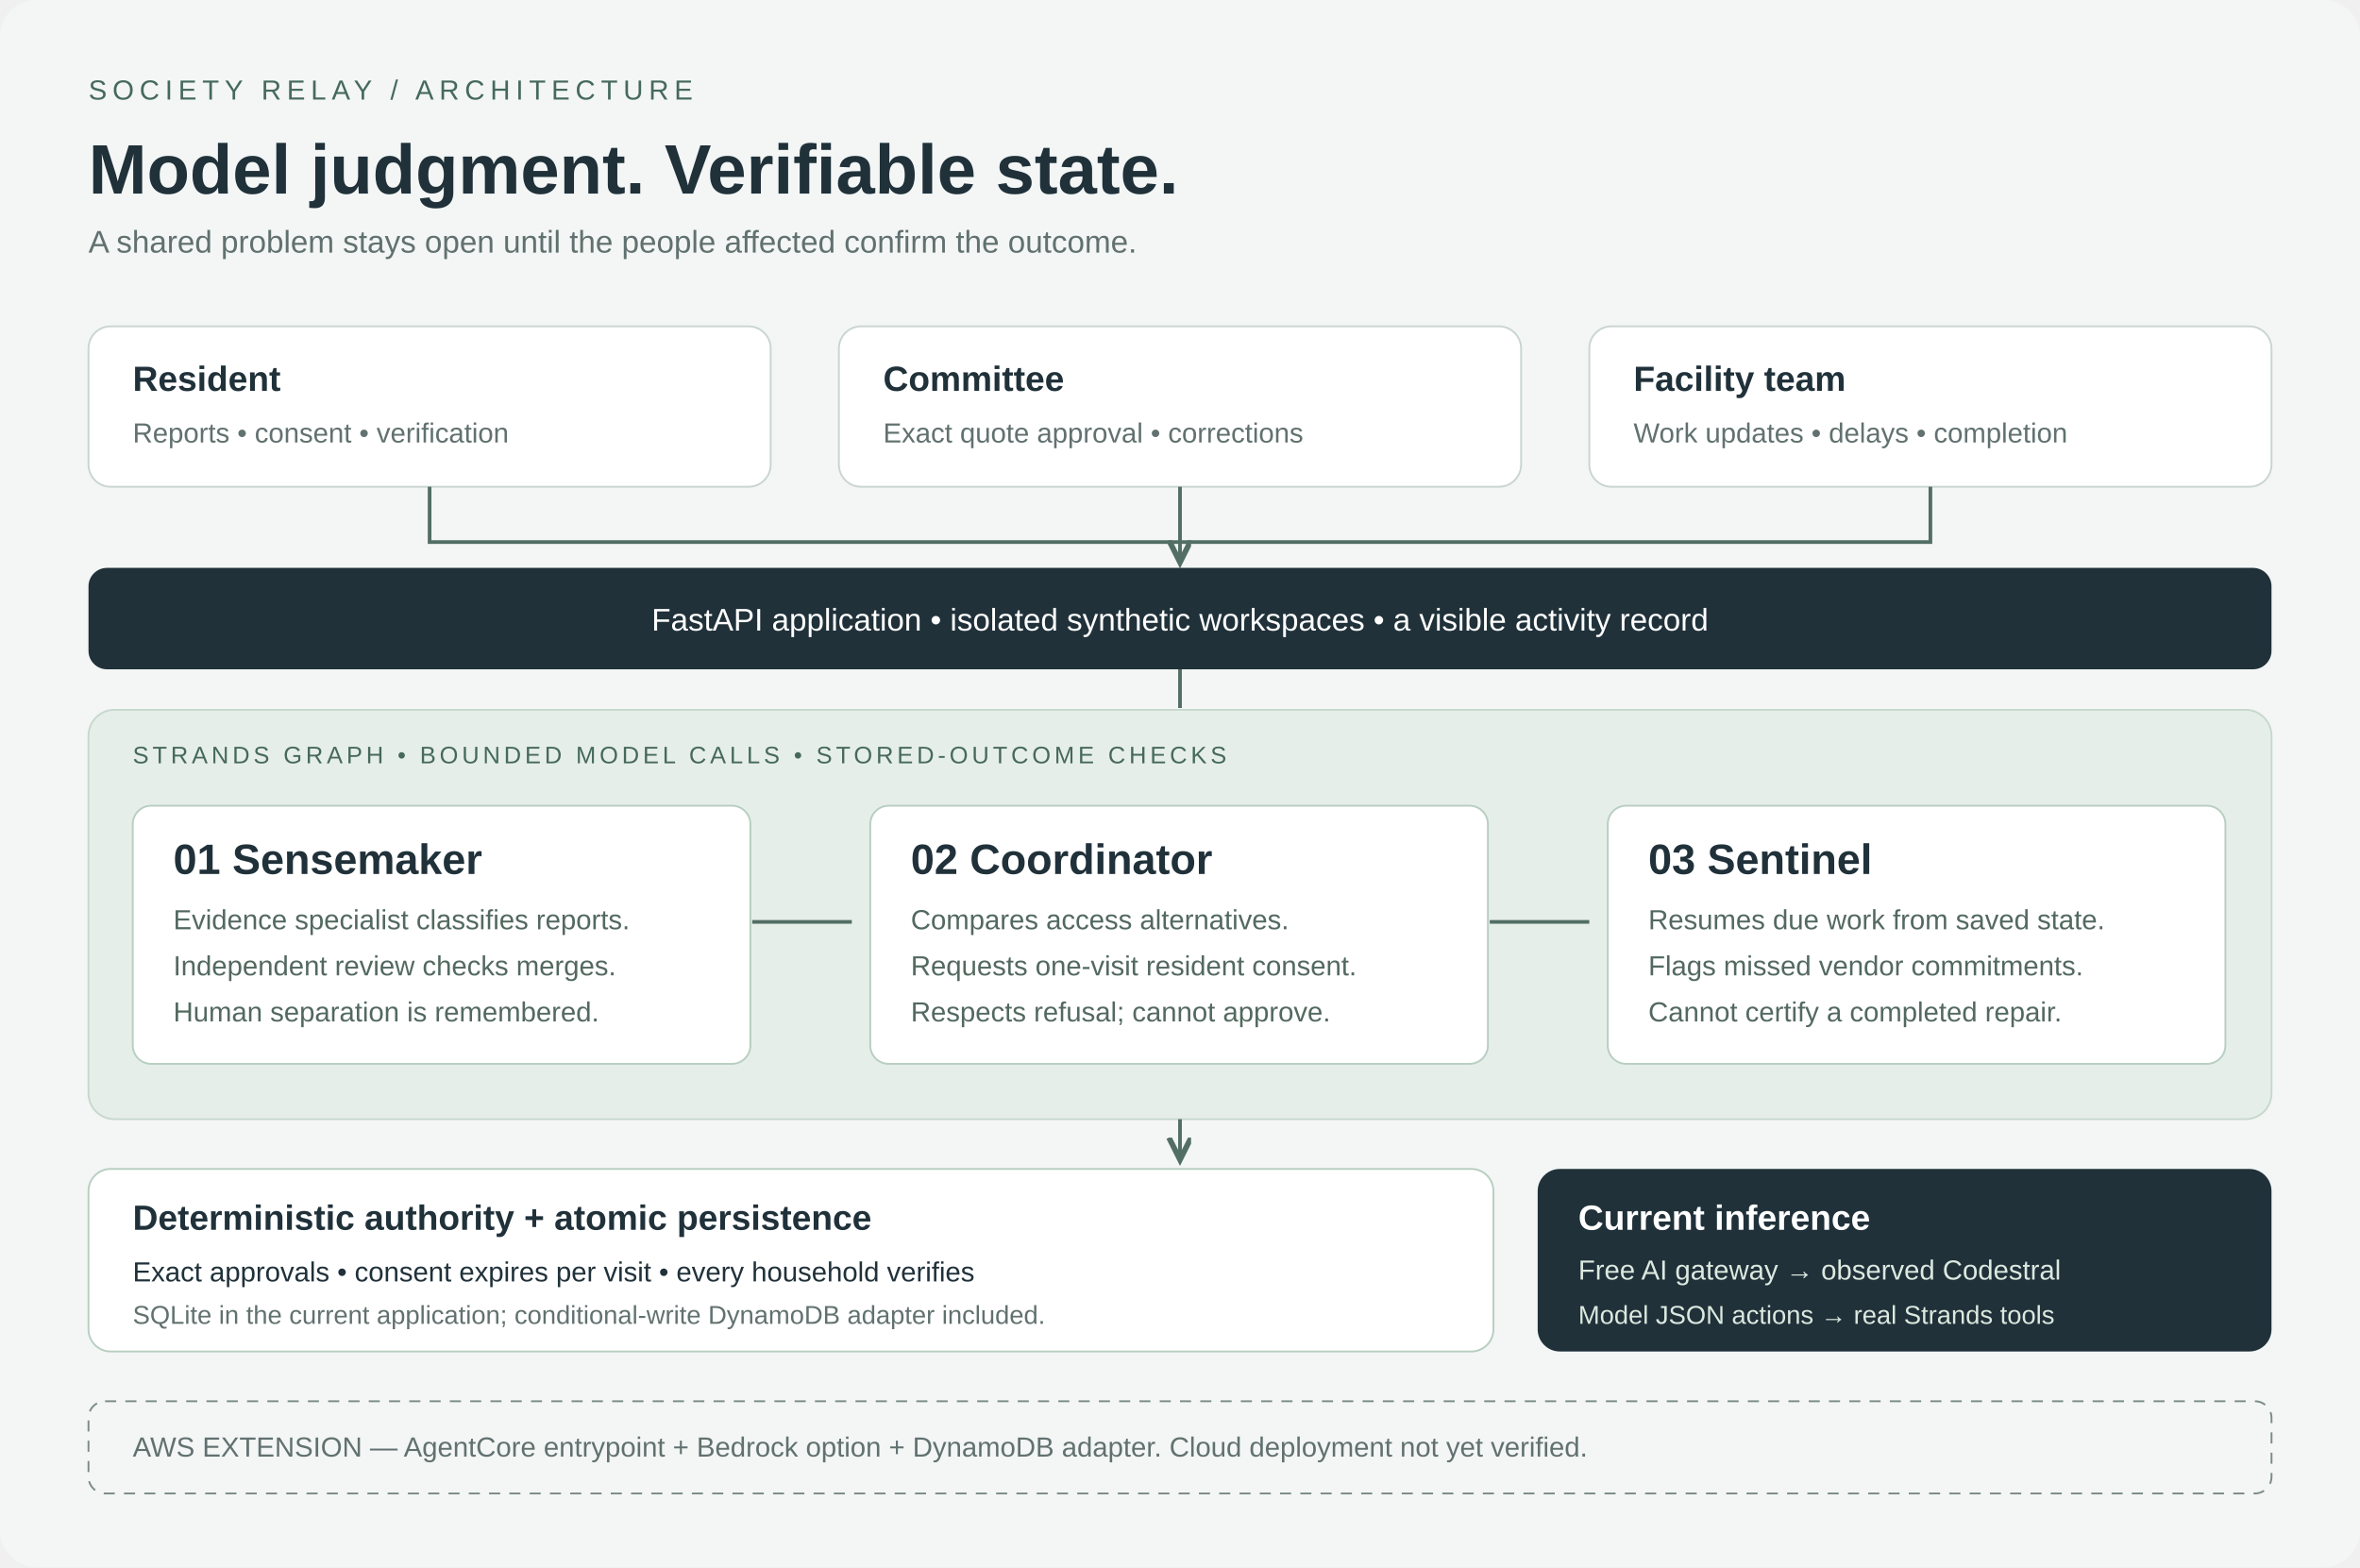
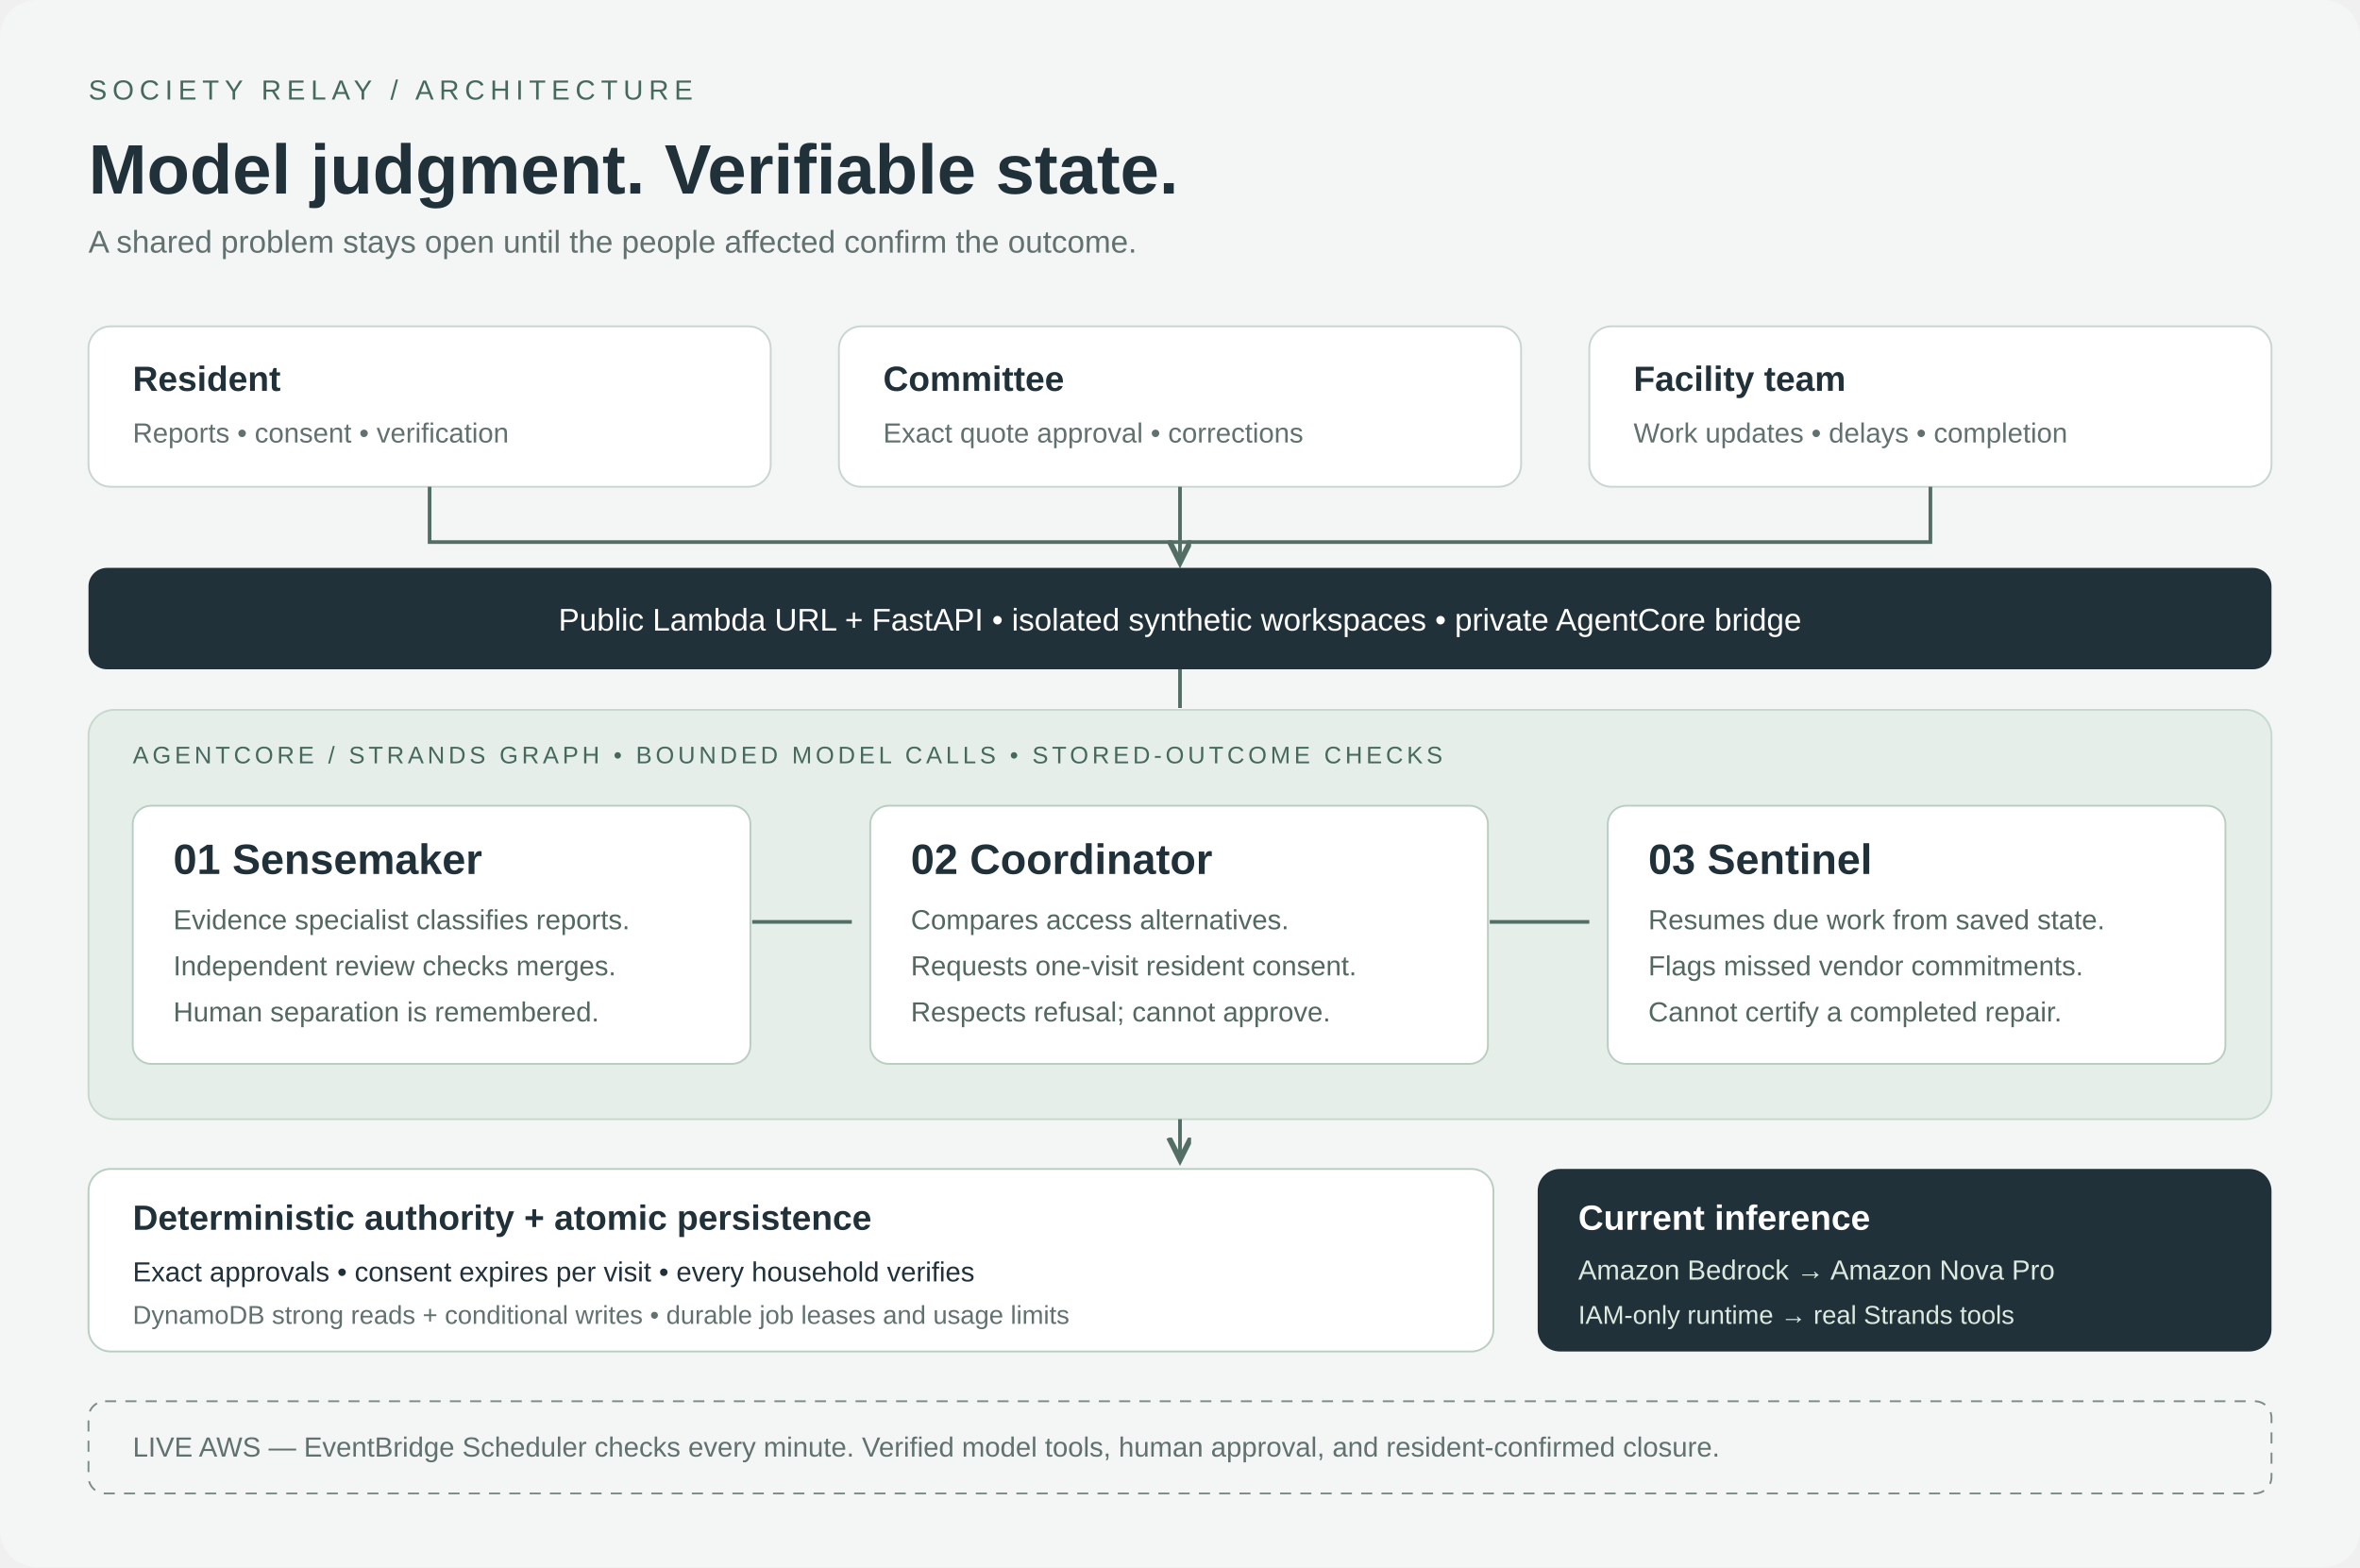
<svg xmlns="http://www.w3.org/2000/svg" width="1280" height="850" viewBox="0 0 1280 850" role="img" aria-labelledby="title desc">
  <defs>
    <marker id="arrow" markerWidth="8" markerHeight="8" refX="6" refY="3" orient="auto">
      <path d="M0 0L6 3L0 6" fill="none" stroke="#526e65" stroke-width="1.5" />
    </marker>
  </defs>
  <rect width="1280" height="850" rx="20" fill="#f3f6f5" />
  <g font-family="Arial, sans-serif" fill="#20313a">
    <text x="48" y="54" font-size="15" letter-spacing="3" fill="#46695d">SOCIETY RELAY / ARCHITECTURE</text>
    <text x="48" y="105" font-size="38" font-weight="bold">Model judgment. Verifiable state.</text>
    <text x="48" y="137" font-size="17" fill="#61716f">A shared problem stays open until the people affected confirm the outcome.</text>
    <g font-size="19" font-weight="bold">
      <rect x="48" y="177" width="370" height="87" rx="12" fill="white" stroke="#cad5d0" />
      <text x="72" y="212">Resident</text>
      <rect x="455" y="177" width="370" height="87" rx="12" fill="white" stroke="#cad5d0" />
      <text x="479" y="212">Committee</text>
      <rect x="862" y="177" width="370" height="87" rx="12" fill="white" stroke="#cad5d0" />
      <text x="886" y="212">Facility team</text>
    </g>
    <g font-size="15" fill="#61716f">
      <text x="72" y="240">Reports • consent • verification</text>
      <text x="479" y="240">Exact quote approval • corrections</text>
      <text x="886" y="240">Work updates • delays • completion</text>
    </g>
    <path d="M233 264V294H1047V264M640 264V305" stroke="#526e65" stroke-width="2" fill="none" marker-end="url(#arrow)" />
    <rect x="48" y="308" width="1184" height="55" rx="10" fill="#20313a" />
-     <text x="640" y="342" text-anchor="middle" font-size="17" fill="white">FastAPI application • isolated synthetic workspaces • a visible activity record</text>
+     <text x="640" y="342" text-anchor="middle" font-size="17" fill="white">Public Lambda URL + FastAPI • isolated synthetic workspaces • private AgentCore bridge</text>
    <rect x="48" y="385" width="1184" height="222" rx="14" fill="#e6eeea" stroke="#c7d8ce" />
-     <text x="72" y="414" font-size="13" letter-spacing="2" fill="#46695d">STRANDS GRAPH • BOUNDED MODEL CALLS • STORED-OUTCOME CHECKS</text>
+     <text x="72" y="414" font-size="13" letter-spacing="2" fill="#46695d">AGENTCORE / STRANDS GRAPH • BOUNDED MODEL CALLS • STORED-OUTCOME CHECKS</text>
    <g fill="white" stroke="#b8cec1">
      <rect x="72" y="437" width="335" height="140" rx="10" />
      <rect x="472" y="437" width="335" height="140" rx="10" />
      <rect x="872" y="437" width="335" height="140" rx="10" />
    </g>
    <g font-size="23" font-weight="bold">
      <text x="94" y="474">01 Sensemaker</text>
      <text x="494" y="474">02 Coordinator</text>
      <text x="894" y="474">03 Sentinel</text>
    </g>
    <g font-size="15" fill="#536960">
      <text x="94" y="504">Evidence specialist classifies reports.</text>
      <text x="94" y="529">Independent review checks merges.</text>
      <text x="94" y="554">Human separation is remembered.</text>
      <text x="494" y="504">Compares access alternatives.</text>
      <text x="494" y="529">Requests one-visit resident consent.</text>
      <text x="494" y="554">Respects refusal; cannot approve.</text>
      <text x="894" y="504">Resumes due work from saved state.</text>
      <text x="894" y="529">Flags missed vendor commitments.</text>
      <text x="894" y="554">Cannot certify a completed repair.</text>
    </g>
    <path d="M408 500H462M808 500H862M640 363V384M640 607V629" fill="none" stroke="#526e65" stroke-width="2" marker-end="url(#arrow)" />
    <rect x="48" y="634" width="762" height="99" rx="12" fill="white" stroke="#b8cec1" />
    <text x="72" y="667" font-size="19" font-weight="bold">Deterministic authority + atomic persistence</text>
    <text x="72" y="695" font-size="15">Exact approvals • consent expires per visit • every household verifies</text>
-     <text x="72" y="718" font-size="14" fill="#61716f">SQLite in the current application; conditional-write DynamoDB adapter included.</text>
+     <text x="72" y="718" font-size="14" fill="#61716f">DynamoDB strong reads + conditional writes • durable job leases and usage limits</text>
    <rect x="834" y="634" width="398" height="99" rx="12" fill="#20313a" />
    <text x="856" y="667" font-size="19" fill="white" font-weight="bold">Current inference</text>
-     <text x="856" y="694" font-size="15" fill="#dce9df">Free AI gateway → observed Codestral</text>
-     <text x="856" y="718" font-size="14" fill="#dce9df">Model JSON actions → real Strands tools</text>
+     <text x="856" y="694" font-size="15" fill="#dce9df">Amazon Bedrock → Amazon Nova Pro</text>
+     <text x="856" y="718" font-size="14" fill="#dce9df">IAM-only runtime → real Strands tools</text>
    <rect x="48" y="760" width="1184" height="50" rx="9" fill="none" stroke="#7d8c84" stroke-dasharray="6 5" />
-     <text x="72" y="790" font-size="15" fill="#61716f">AWS EXTENSION — AgentCore entrypoint + Bedrock option + DynamoDB adapter. Cloud deployment not yet verified.</text>
+     <text x="72" y="790" font-size="15" fill="#61716f">LIVE AWS — EventBridge Scheduler checks every minute. Verified model tools, human approval, and resident-confirmed closure.</text>
  </g>
</svg>
